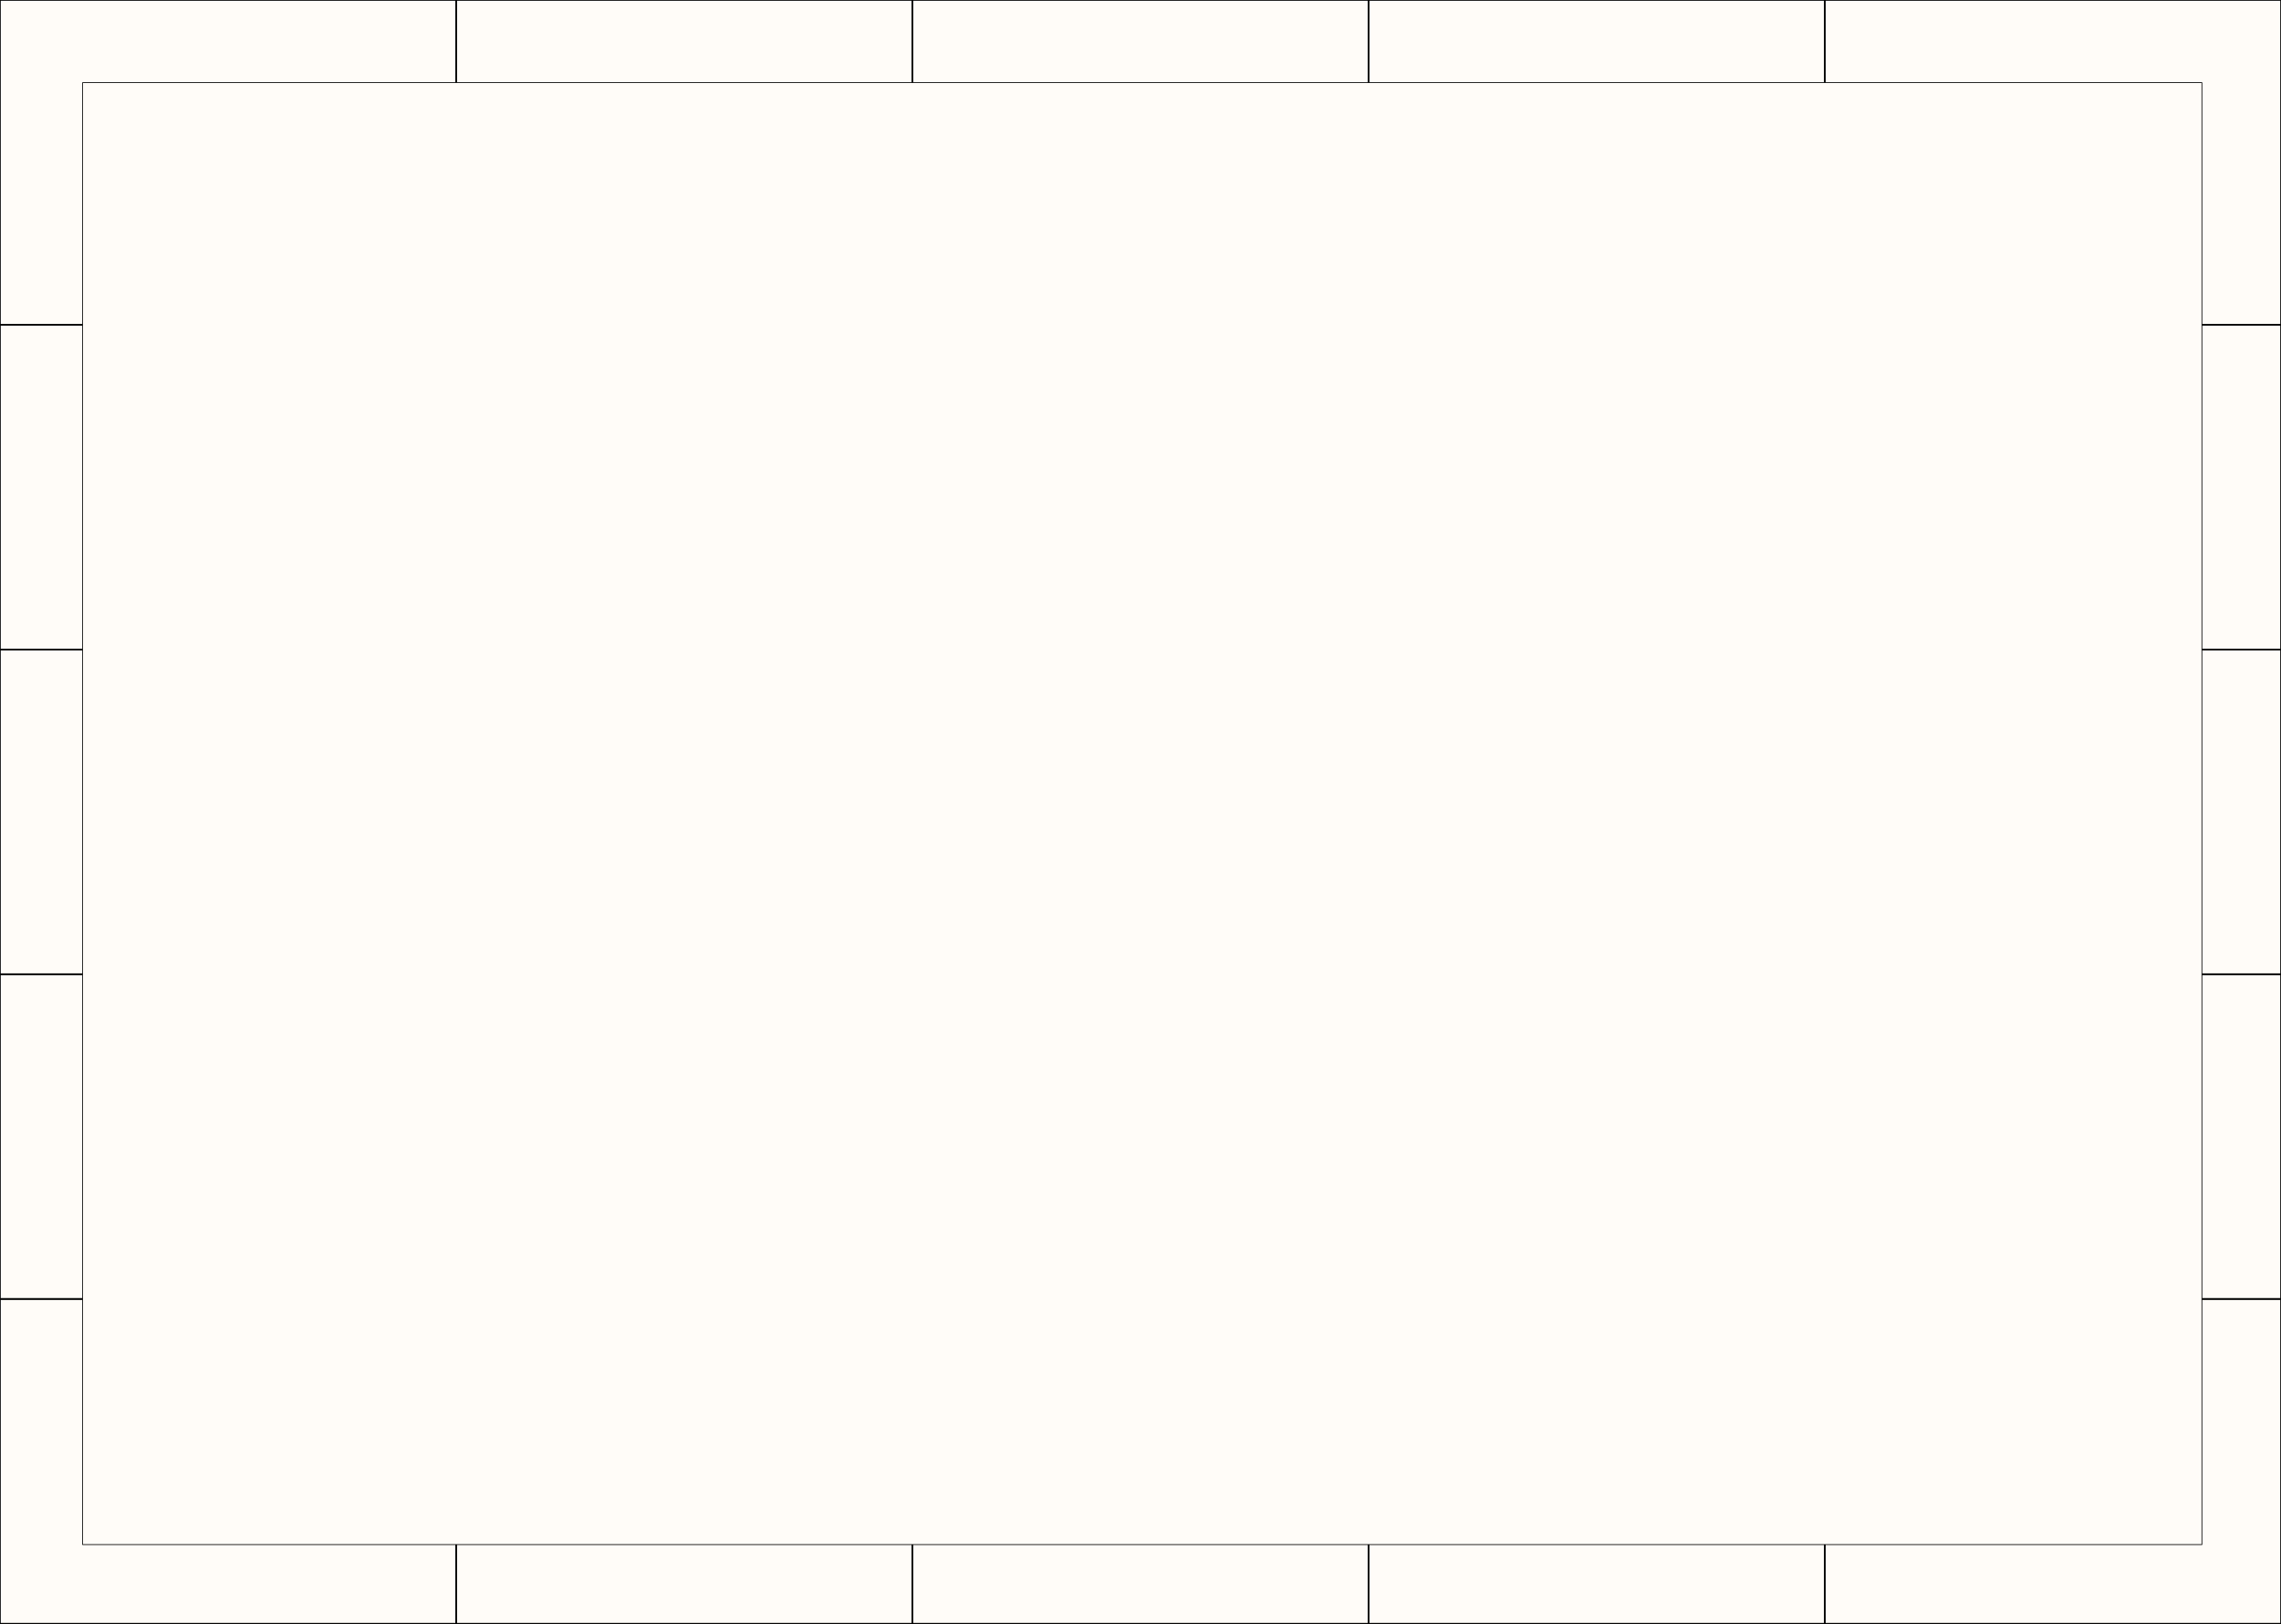
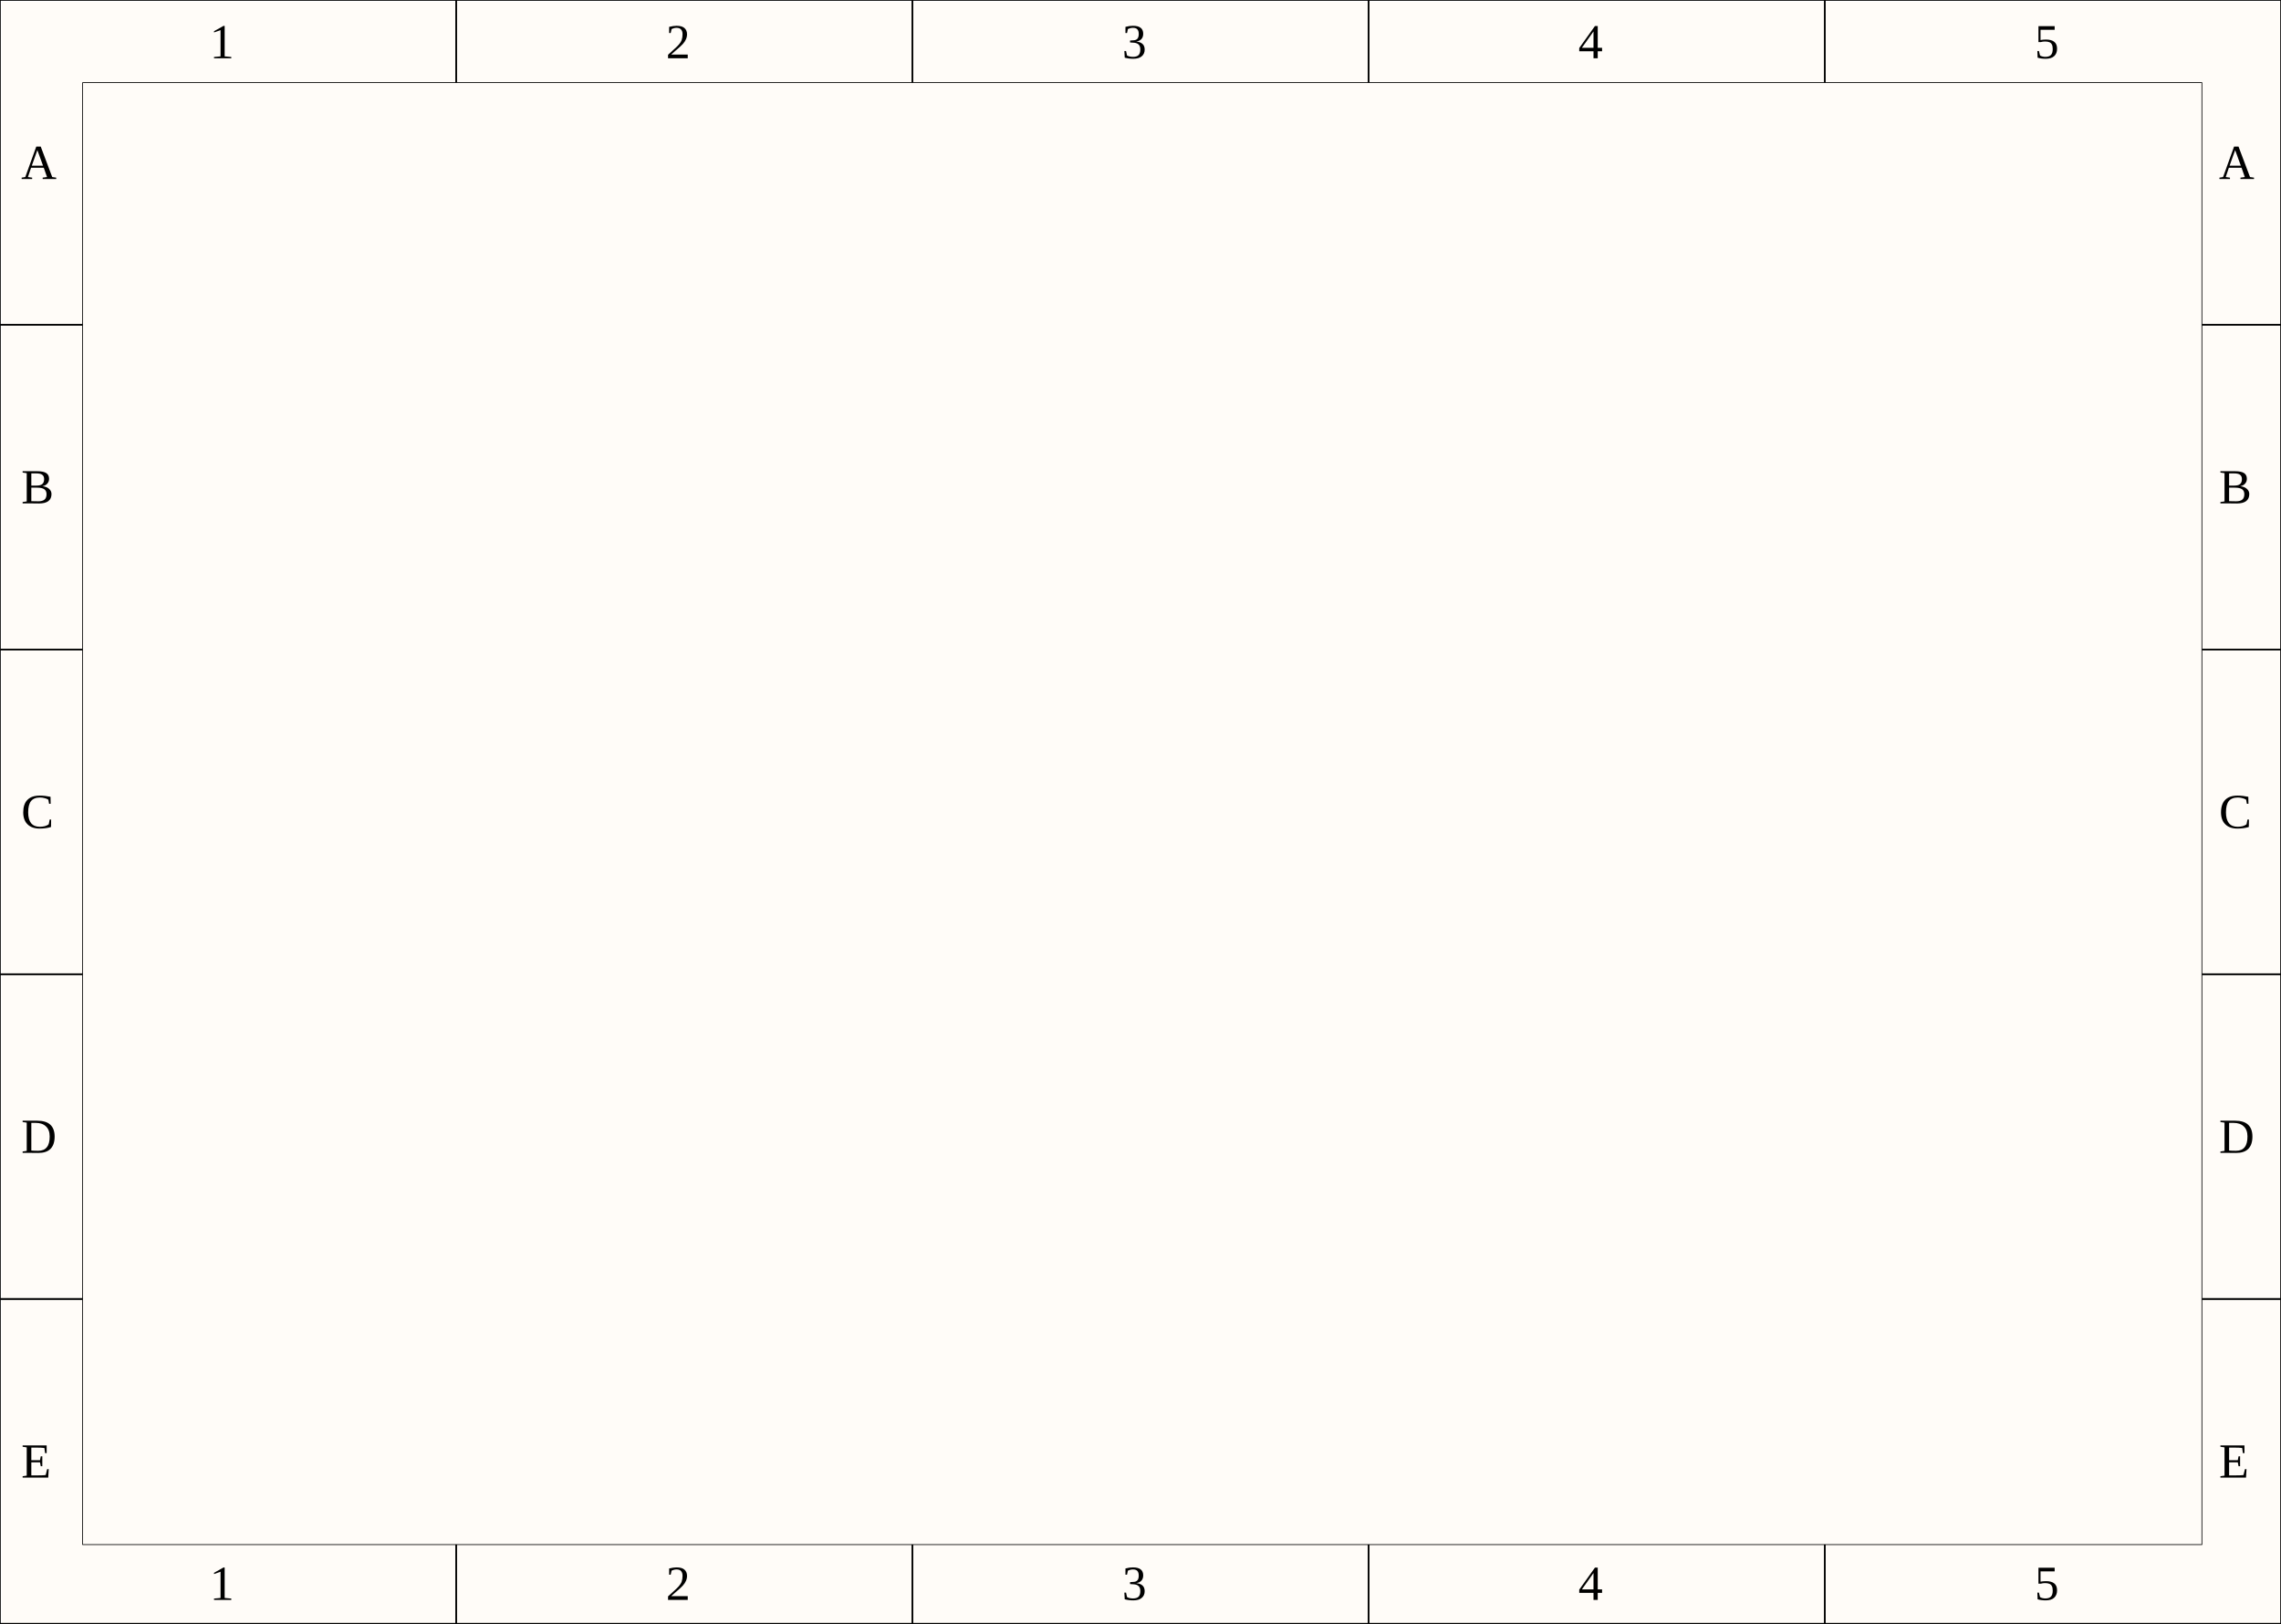
<svg xmlns="http://www.w3.org/2000/svg" width="295mm" height="210mm" viewBox="0 0 295 210" version="1.1" id="SVGRoot">
  <defs id="defs20695">
    <clipPath clipPathUnits="userSpaceOnUse" id="clipPath10251">
      <rect style="fill:#dddddd;fill-opacity:1;stroke-width:0.198" id="rect10253" width="197.063" height="158.285" x="307.468" y="225.333" />
    </clipPath>
  </defs>
  <g id="layer1">
    <rect style="opacity:1;fill:#fffcf8;fill-opacity:1;fill-rule:nonzero;stroke:none;stroke-width:0.726;stroke-linecap:round;stroke-linejoin:round;stroke-miterlimit:4;stroke-dasharray:none;stroke-dashoffset:0;stroke-opacity:1" id="rect21530" width="295" height="210" x="0.229" y="0.229" />
    <rect style="opacity:1;fill:none;fill-opacity:1;fill-rule:nonzero;stroke:#050505;stroke-width:0.2;stroke-linecap:round;stroke-linejoin:round;stroke-miterlimit:4;stroke-dasharray:none;stroke-dashoffset:0;stroke-opacity:1" id="rect21532" width="59" height="42" x="0" y="-2.0988678e-05" />
    <rect style="opacity:1;fill:none;fill-opacity:1;fill-rule:nonzero;stroke:#050505;stroke-width:0.2;stroke-linecap:round;stroke-linejoin:round;stroke-miterlimit:4;stroke-dasharray:none;stroke-dashoffset:0;stroke-opacity:1" id="rect21532-8" width="59" height="42" x="59" y="-2.0980835e-05" />
    <rect style="opacity:1;fill:none;fill-opacity:1;fill-rule:nonzero;stroke:#050505;stroke-width:0.2;stroke-linecap:round;stroke-linejoin:round;stroke-miterlimit:4;stroke-dasharray:none;stroke-dashoffset:0;stroke-opacity:1" id="rect21532-8-9" width="59" height="42" x="118" y="-2.4795532e-05" />
    <rect style="opacity:1;fill:none;fill-opacity:1;fill-rule:nonzero;stroke:#050505;stroke-width:0.2;stroke-linecap:round;stroke-linejoin:round;stroke-miterlimit:4;stroke-dasharray:none;stroke-dashoffset:0;stroke-opacity:1" id="rect21532-8-8" width="59" height="42" x="177" y="-2.0980835e-05" />
    <rect style="opacity:1;fill:none;fill-opacity:1;fill-rule:nonzero;stroke:#050505;stroke-width:0.2;stroke-linecap:round;stroke-linejoin:round;stroke-miterlimit:4;stroke-dasharray:none;stroke-dashoffset:0;stroke-opacity:1" id="rect21532-8-9-0" width="59" height="42" x="236" y="-2.4795532e-05" />
    <rect style="opacity:1;fill:none;fill-opacity:1;fill-rule:nonzero;stroke:#050505;stroke-width:0.2;stroke-linecap:round;stroke-linejoin:round;stroke-miterlimit:4;stroke-dasharray:none;stroke-dashoffset:0;stroke-opacity:1" id="rect21532-85" width="59" height="42" x="0" y="168" />
    <rect style="opacity:1;fill:none;fill-opacity:1;fill-rule:nonzero;stroke:#050505;stroke-width:0.2;stroke-linecap:round;stroke-linejoin:round;stroke-miterlimit:4;stroke-dasharray:none;stroke-dashoffset:0;stroke-opacity:1" id="rect21532-8-1" width="59" height="42" x="59" y="168" />
    <rect style="opacity:1;fill:none;fill-opacity:1;fill-rule:nonzero;stroke:#050505;stroke-width:0.2;stroke-linecap:round;stroke-linejoin:round;stroke-miterlimit:4;stroke-dasharray:none;stroke-dashoffset:0;stroke-opacity:1" id="rect21532-8-9-5" width="59" height="42" x="118" y="168" />
    <rect style="opacity:1;fill:none;fill-opacity:1;fill-rule:nonzero;stroke:#050505;stroke-width:0.2;stroke-linecap:round;stroke-linejoin:round;stroke-miterlimit:4;stroke-dasharray:none;stroke-dashoffset:0;stroke-opacity:1" id="rect21532-8-8-1" width="59" height="42" x="177" y="168" />
    <rect style="opacity:1;fill:none;fill-opacity:1;fill-rule:nonzero;stroke:#050505;stroke-width:0.2;stroke-linecap:round;stroke-linejoin:round;stroke-miterlimit:4;stroke-dasharray:none;stroke-dashoffset:0;stroke-opacity:1" id="rect21532-8-9-0-7" width="59" height="42" x="236" y="168" />
    <rect style="opacity:1;fill:none;fill-opacity:1;fill-rule:nonzero;stroke:#050505;stroke-width:0.2;stroke-linecap:round;stroke-linejoin:round;stroke-miterlimit:4;stroke-dasharray:none;stroke-dashoffset:0;stroke-opacity:1" id="rect21532-85-6" width="59" height="42" x="0" y="42" />
    <rect style="opacity:1;fill:none;fill-opacity:1;fill-rule:nonzero;stroke:#050505;stroke-width:0.2;stroke-linecap:round;stroke-linejoin:round;stroke-miterlimit:4;stroke-dasharray:none;stroke-dashoffset:0;stroke-opacity:1" id="rect21532-85-6-6" width="59" height="42" x="8.8817842e-16" y="84" />
    <rect style="opacity:1;fill:none;fill-opacity:1;fill-rule:nonzero;stroke:#050505;stroke-width:0.2;stroke-linecap:round;stroke-linejoin:round;stroke-miterlimit:4;stroke-dasharray:none;stroke-dashoffset:0;stroke-opacity:1" id="rect21532-85-6-6-0" width="59" height="42" x="0" y="126" />
    <rect style="opacity:1;fill:none;fill-opacity:1;fill-rule:nonzero;stroke:#050505;stroke-width:0.2;stroke-linecap:round;stroke-linejoin:round;stroke-miterlimit:4;stroke-dasharray:none;stroke-dashoffset:0;stroke-opacity:1" id="rect21532-85-6-4" width="59" height="42" x="236" y="42" />
    <rect style="opacity:1;fill:none;fill-opacity:1;fill-rule:nonzero;stroke:#050505;stroke-width:0.2;stroke-linecap:round;stroke-linejoin:round;stroke-miterlimit:4;stroke-dasharray:none;stroke-dashoffset:0;stroke-opacity:1" id="rect21532-85-6-6-7" width="59" height="42" x="236" y="84" />
    <rect style="opacity:1;fill:none;fill-opacity:1;fill-rule:nonzero;stroke:#050505;stroke-width:0.2;stroke-linecap:round;stroke-linejoin:round;stroke-miterlimit:4;stroke-dasharray:none;stroke-dashoffset:0;stroke-opacity:1" id="rect21532-85-6-6-0-8" width="59" height="42" x="236" y="126" />
    <rect style="opacity:1;fill:#fffcf8;fill-opacity:1;fill-rule:nonzero;stroke:#050505;stroke-width:0.1;stroke-linecap:round;stroke-linejoin:round;stroke-miterlimit:4;stroke-dasharray:none;stroke-dashoffset:0;stroke-opacity:1" id="rect21532-85-6-9" width="274.085" height="189.085" x="10.686" y="10.686" />
-     <flowRoot xml:space="preserve" id="flowRoot21690" style="font-style:normal;font-weight:normal;font-size:34.872px;line-height:1.25;font-family:'Times New Roman';letter-spacing:0px;word-spacing:0px;fill:#000000;fill-opacity:1;stroke:none;-inkscape-font-specification:'Times New Roman, ';font-stretch:normal;font-variant:normal;" transform="matrix(0.1820932,0,0,0.1820932,5.229682,81.77103)">
-       <flowRegion id="flowRegion21692" style="font-size:34.872px;-inkscape-font-specification:'Times New Roman, ';font-family:'Times New Roman';font-weight:normal;font-style:normal;font-stretch:normal;font-variant:normal;">
-         <rect id="rect21694" width="64.65" height="65.66" x="120.208" y="656.32" style="font-size:34.872px;-inkscape-font-specification:'Times New Roman, ';font-family:'Times New Roman';font-weight:normal;font-style:normal;font-stretch:normal;font-variant:normal;" />
-       </flowRegion>
-       <flowPara id="flowPara21696">1</flowPara>
-     </flowRoot>
-     <flowRoot transform="matrix(0.1820932,0,0,0.1820932,64.22969,81.77103)" style="font-style:normal;font-weight:normal;font-size:34.872px;line-height:1.25;font-family:'Times New Roman';letter-spacing:0px;word-spacing:0px;fill:#000000;fill-opacity:1;stroke:none;-inkscape-font-specification:'Times New Roman, ';font-stretch:normal;font-variant:normal;" id="flowRoot21704" xml:space="preserve">
-       <flowRegion id="flowRegion21700" style="font-size:34.872px;-inkscape-font-specification:'Times New Roman, ';font-family:'Times New Roman';font-weight:normal;font-style:normal;font-stretch:normal;font-variant:normal;">
-         <rect y="656.32" x="120.208" height="65.66" width="64.65" id="rect21698" style="font-size:34.872px;-inkscape-font-specification:'Times New Roman, ';font-family:'Times New Roman';font-weight:normal;font-style:normal;font-stretch:normal;font-variant:normal;" />
-       </flowRegion>
-       <flowPara id="flowPara21702">2</flowPara>
-     </flowRoot>
-     <flowRoot xml:space="preserve" id="flowRoot21712" style="font-style:normal;font-weight:normal;font-size:34.872px;line-height:1.25;font-family:'Times New Roman';letter-spacing:0px;word-spacing:0px;fill:#000000;fill-opacity:1;stroke:none;-inkscape-font-specification:'Times New Roman, ';font-stretch:normal;font-variant:normal;" transform="matrix(0.1820932,0,0,0.1820932,123.2297,81.77103)">
-       <flowRegion id="flowRegion21708" style="font-size:34.872px;-inkscape-font-specification:'Times New Roman, ';font-family:'Times New Roman';font-weight:normal;font-style:normal;font-stretch:normal;font-variant:normal;">
-         <rect id="rect21706" width="64.65" height="65.66" x="120.208" y="656.32" style="font-size:34.872px;-inkscape-font-specification:'Times New Roman, ';font-family:'Times New Roman';font-weight:normal;font-style:normal;font-stretch:normal;font-variant:normal;" />
-       </flowRegion>
-       <flowPara id="flowPara21710">3</flowPara>
-     </flowRoot>
-     <flowRoot transform="matrix(0.1820932,0,0,0.1820932,182.2297,81.77103)" style="font-style:normal;font-weight:normal;font-size:34.872px;line-height:1.25;font-family:'Times New Roman';letter-spacing:0px;word-spacing:0px;fill:#000000;fill-opacity:1;stroke:none;-inkscape-font-specification:'Times New Roman, ';font-stretch:normal;font-variant:normal;" id="flowRoot21720" xml:space="preserve">
-       <flowRegion id="flowRegion21716" style="font-size:34.872px;-inkscape-font-specification:'Times New Roman, ';font-family:'Times New Roman';font-weight:normal;font-style:normal;font-stretch:normal;font-variant:normal;">
-         <rect y="656.32" x="120.208" height="65.66" width="64.65" id="rect21714" style="font-size:34.872px;-inkscape-font-specification:'Times New Roman, ';font-family:'Times New Roman';font-weight:normal;font-style:normal;font-stretch:normal;font-variant:normal;" />
-       </flowRegion>
-       <flowPara id="flowPara21718">4</flowPara>
-     </flowRoot>
-     <flowRoot xml:space="preserve" id="flowRoot21728" style="font-style:normal;font-weight:normal;font-size:34.872px;line-height:1.25;font-family:'Times New Roman';letter-spacing:0px;word-spacing:0px;fill:#000000;fill-opacity:1;stroke:none;-inkscape-font-specification:'Times New Roman, ';font-stretch:normal;font-variant:normal;" transform="matrix(0.1820932,0,0,0.1820932,241.2297,81.77103)">
-       <flowRegion id="flowRegion21724" style="font-size:34.872px;-inkscape-font-specification:'Times New Roman, ';font-family:'Times New Roman';font-weight:normal;font-style:normal;font-stretch:normal;font-variant:normal;">
-         <rect id="rect21722" width="64.65" height="65.66" x="120.208" y="656.32" style="font-size:34.872px;-inkscape-font-specification:'Times New Roman, ';font-family:'Times New Roman';font-weight:normal;font-style:normal;font-stretch:normal;font-variant:normal;" />
-       </flowRegion>
-       <flowPara id="flowPara21726">5</flowPara>
-     </flowRoot>
+     <text xml:space="preserve" style="font-style:normal;font-variant:normal;font-weight:normal;font-stretch:normal;font-size:6.35px;line-height:1.25;font-family:'Times New Roman';-inkscape-font-specification:'Times New Roman, ';letter-spacing:0px;word-spacing:0px;fill:#000000;fill-opacity:1;stroke:none;stroke-width:0.182" x="27.119" y="206.919" id="text950">
+       <tspan x="27.119" y="206.919" id="tspan948" style="stroke-width:0.182">
+         <tspan x="27.119" y="206.919" id="tspan946" style="stroke-width:0.182">1</tspan>
+       </tspan>
+     </text>
+     <text xml:space="preserve" style="font-style:normal;font-variant:normal;font-weight:normal;font-stretch:normal;font-size:6.35px;line-height:1.25;font-family:'Times New Roman';-inkscape-font-specification:'Times New Roman, ';letter-spacing:0px;word-spacing:0px;fill:#000000;fill-opacity:1;stroke:none;stroke-width:0.182" x="86.119" y="206.919" id="text944">
+       <tspan x="86.119" y="206.919" id="tspan942" style="stroke-width:0.182">
+         <tspan x="86.119" y="206.919" id="tspan940" style="stroke-width:0.182">2</tspan>
+       </tspan>
+     </text>
+     <text xml:space="preserve" style="font-style:normal;font-variant:normal;font-weight:normal;font-stretch:normal;font-size:6.35px;line-height:1.25;font-family:'Times New Roman';-inkscape-font-specification:'Times New Roman, ';letter-spacing:0px;word-spacing:0px;fill:#000000;fill-opacity:1;stroke:none;stroke-width:0.182" x="145.119" y="206.919" id="text938">
+       <tspan x="145.119" y="206.919" id="tspan936" style="stroke-width:0.182">
+         <tspan x="145.119" y="206.919" id="tspan934" style="stroke-width:0.182">3</tspan>
+       </tspan>
+     </text>
+     <text xml:space="preserve" style="font-style:normal;font-variant:normal;font-weight:normal;font-stretch:normal;font-size:6.35px;line-height:1.25;font-family:'Times New Roman';-inkscape-font-specification:'Times New Roman, ';letter-spacing:0px;word-spacing:0px;fill:#000000;fill-opacity:1;stroke:none;stroke-width:0.182" x="204.119" y="206.919" id="text932">
+       <tspan x="204.119" y="206.919" id="tspan930" style="stroke-width:0.182">
+         <tspan x="204.119" y="206.919" id="tspan928" style="stroke-width:0.182">4</tspan>
+       </tspan>
+     </text>
+     <text xml:space="preserve" style="font-style:normal;font-variant:normal;font-weight:normal;font-stretch:normal;font-size:6.35px;line-height:1.25;font-family:'Times New Roman';-inkscape-font-specification:'Times New Roman, ';letter-spacing:0px;word-spacing:0px;fill:#000000;fill-opacity:1;stroke:none;stroke-width:0.182" x="263.119" y="206.919" id="text926">
+       <tspan x="263.119" y="206.919" id="tspan924" style="stroke-width:0.182">
+         <tspan x="263.119" y="206.919" id="tspan922" style="stroke-width:0.182">5</tspan>
+       </tspan>
+     </text>
    <flowRoot xml:space="preserve" id="flowRoot21730" style="fill:black;fill-opacity:1;stroke:none;font-family:sans-serif;font-style:normal;font-weight:normal;font-size:40px;line-height:1.25;letter-spacing:0px;word-spacing:0px">
      <flowRegion id="flowRegion21732">
        <rect id="rect21734" width="1337.442" height="141.421" x="-208.091" y="697.736" />
      </flowRegion>
      <flowPara id="flowPara21736" />
    </flowRoot>
-     <flowRoot transform="matrix(0.1820932,0,0,0.1820932,5.229682,-117.612)" style="font-style:normal;font-variant:normal;font-weight:normal;font-stretch:normal;font-size:34.872px;line-height:1.25;font-family:'Times New Roman';-inkscape-font-specification:'Times New Roman, ';letter-spacing:0px;word-spacing:0px;fill:#000000;fill-opacity:1;stroke:none" id="flowRoot21744" xml:space="preserve">
-       <flowRegion style="font-style:normal;font-variant:normal;font-weight:normal;font-stretch:normal;font-size:34.872px;font-family:'Times New Roman';-inkscape-font-specification:'Times New Roman, '" id="flowRegion21740">
-         <rect style="font-style:normal;font-variant:normal;font-weight:normal;font-stretch:normal;font-size:34.872px;font-family:'Times New Roman';-inkscape-font-specification:'Times New Roman, '" y="656.32" x="120.208" height="65.66" width="64.65" id="rect21738" />
-       </flowRegion>
-       <flowPara id="flowPara21742">1</flowPara>
-     </flowRoot>
-     <flowRoot xml:space="preserve" id="flowRoot21752" style="font-style:normal;font-variant:normal;font-weight:normal;font-stretch:normal;font-size:34.872px;line-height:1.25;font-family:'Times New Roman';-inkscape-font-specification:'Times New Roman, ';letter-spacing:0px;word-spacing:0px;fill:#000000;fill-opacity:1;stroke:none" transform="matrix(0.1820932,0,0,0.1820932,64.22969,-117.612)">
-       <flowRegion style="font-style:normal;font-variant:normal;font-weight:normal;font-stretch:normal;font-size:34.872px;font-family:'Times New Roman';-inkscape-font-specification:'Times New Roman, '" id="flowRegion21748">
-         <rect style="font-style:normal;font-variant:normal;font-weight:normal;font-stretch:normal;font-size:34.872px;font-family:'Times New Roman';-inkscape-font-specification:'Times New Roman, '" id="rect21746" width="64.65" height="65.66" x="120.208" y="656.32" />
-       </flowRegion>
-       <flowPara id="flowPara21750">2</flowPara>
-     </flowRoot>
-     <flowRoot transform="matrix(0.1820932,0,0,0.1820932,123.2297,-117.612)" style="font-style:normal;font-variant:normal;font-weight:normal;font-stretch:normal;font-size:34.872px;line-height:1.25;font-family:'Times New Roman';-inkscape-font-specification:'Times New Roman, ';letter-spacing:0px;word-spacing:0px;fill:#000000;fill-opacity:1;stroke:none" id="flowRoot21760" xml:space="preserve">
-       <flowRegion style="font-style:normal;font-variant:normal;font-weight:normal;font-stretch:normal;font-size:34.872px;font-family:'Times New Roman';-inkscape-font-specification:'Times New Roman, '" id="flowRegion21756">
-         <rect style="font-style:normal;font-variant:normal;font-weight:normal;font-stretch:normal;font-size:34.872px;font-family:'Times New Roman';-inkscape-font-specification:'Times New Roman, '" y="656.32" x="120.208" height="65.66" width="64.65" id="rect21754" />
-       </flowRegion>
-       <flowPara id="flowPara21758">3</flowPara>
-     </flowRoot>
-     <flowRoot xml:space="preserve" id="flowRoot21768" style="font-style:normal;font-variant:normal;font-weight:normal;font-stretch:normal;font-size:34.872px;line-height:1.25;font-family:'Times New Roman';-inkscape-font-specification:'Times New Roman, ';letter-spacing:0px;word-spacing:0px;fill:#000000;fill-opacity:1;stroke:none" transform="matrix(0.1820932,0,0,0.1820932,182.2297,-117.612)">
-       <flowRegion style="font-style:normal;font-variant:normal;font-weight:normal;font-stretch:normal;font-size:34.872px;font-family:'Times New Roman';-inkscape-font-specification:'Times New Roman, '" id="flowRegion21764">
-         <rect style="font-style:normal;font-variant:normal;font-weight:normal;font-stretch:normal;font-size:34.872px;font-family:'Times New Roman';-inkscape-font-specification:'Times New Roman, '" id="rect21762" width="64.65" height="65.66" x="120.208" y="656.32" />
-       </flowRegion>
-       <flowPara id="flowPara21766">4</flowPara>
-     </flowRoot>
-     <flowRoot transform="matrix(0.1820932,0,0,0.1820932,241.2297,-117.612)" style="font-style:normal;font-variant:normal;font-weight:normal;font-stretch:normal;font-size:34.872px;line-height:1.25;font-family:'Times New Roman';-inkscape-font-specification:'Times New Roman, ';letter-spacing:0px;word-spacing:0px;fill:#000000;fill-opacity:1;stroke:none" id="flowRoot21776" xml:space="preserve">
-       <flowRegion style="font-style:normal;font-variant:normal;font-weight:normal;font-stretch:normal;font-size:34.872px;font-family:'Times New Roman';-inkscape-font-specification:'Times New Roman, '" id="flowRegion21772">
-         <rect style="font-style:normal;font-variant:normal;font-weight:normal;font-stretch:normal;font-size:34.872px;font-family:'Times New Roman';-inkscape-font-specification:'Times New Roman, '" y="656.32" x="120.208" height="65.66" width="64.65" id="rect21770" />
-       </flowRegion>
-       <flowPara id="flowPara21774">5</flowPara>
-     </flowRoot>
-     <flowRoot transform="matrix(0.1820932,0,0,0.1820932,-19.14978,-102.0023)" style="font-style:normal;font-variant:normal;font-weight:normal;font-stretch:normal;font-size:34.872px;line-height:1.25;font-family:'Times New Roman';-inkscape-font-specification:'Times New Roman, ';letter-spacing:0px;word-spacing:0px;fill:#000000;fill-opacity:1;stroke:none" id="flowRoot21784" xml:space="preserve">
-       <flowRegion style="font-style:normal;font-variant:normal;font-weight:normal;font-stretch:normal;font-size:34.872px;font-family:'Times New Roman';-inkscape-font-specification:'Times New Roman, '" id="flowRegion21780">
-         <rect style="font-style:normal;font-variant:normal;font-weight:normal;font-stretch:normal;font-size:34.872px;font-family:'Times New Roman';-inkscape-font-specification:'Times New Roman, '" y="656.32" x="120.208" height="65.66" width="64.65" id="rect21778" />
-       </flowRegion>
-       <flowPara id="flowPara21782">A</flowPara>
-     </flowRoot>
-     <flowRoot xml:space="preserve" id="flowRoot21792" style="font-style:normal;font-variant:normal;font-weight:normal;font-stretch:normal;font-size:34.872px;line-height:1.25;font-family:'Times New Roman';-inkscape-font-specification:'Times New Roman, ';letter-spacing:0px;word-spacing:0px;fill:#000000;fill-opacity:1;stroke:none" transform="matrix(0.1820932,0,0,0.1820932,-19.14978,-60.04567)">
-       <flowRegion id="flowRegion21788" style="font-style:normal;font-variant:normal;font-weight:normal;font-stretch:normal;font-size:34.872px;font-family:'Times New Roman';-inkscape-font-specification:'Times New Roman, '">
-         <rect id="rect21786" width="64.65" height="65.66" x="120.208" y="656.32" style="font-style:normal;font-variant:normal;font-weight:normal;font-stretch:normal;font-size:34.872px;font-family:'Times New Roman';-inkscape-font-specification:'Times New Roman, '" />
-       </flowRegion>
-       <flowPara id="flowPara21790">B</flowPara>
-     </flowRoot>
-     <flowRoot transform="matrix(0.1820932,0,0,0.1820932,-19.14978,-18.04567)" style="font-style:normal;font-variant:normal;font-weight:normal;font-stretch:normal;font-size:34.872px;line-height:1.25;font-family:'Times New Roman';-inkscape-font-specification:'Times New Roman, ';letter-spacing:0px;word-spacing:0px;fill:#000000;fill-opacity:1;stroke:none" id="flowRoot21800" xml:space="preserve">
-       <flowRegion style="font-style:normal;font-variant:normal;font-weight:normal;font-stretch:normal;font-size:34.872px;font-family:'Times New Roman';-inkscape-font-specification:'Times New Roman, '" id="flowRegion21796">
-         <rect style="font-style:normal;font-variant:normal;font-weight:normal;font-stretch:normal;font-size:34.872px;font-family:'Times New Roman';-inkscape-font-specification:'Times New Roman, '" y="656.32" x="120.208" height="65.66" width="64.65" id="rect21794" />
-       </flowRegion>
-       <flowPara id="flowPara21798">C</flowPara>
-     </flowRoot>
-     <flowRoot xml:space="preserve" id="flowRoot21808" style="font-style:normal;font-variant:normal;font-weight:normal;font-stretch:normal;font-size:34.872px;line-height:1.25;font-family:'Times New Roman';-inkscape-font-specification:'Times New Roman, ';letter-spacing:0px;word-spacing:0px;fill:#000000;fill-opacity:1;stroke:none" transform="matrix(0.1820932,0,0,0.1820932,-19.14978,23.95434)">
-       <flowRegion id="flowRegion21804" style="font-style:normal;font-variant:normal;font-weight:normal;font-stretch:normal;font-size:34.872px;font-family:'Times New Roman';-inkscape-font-specification:'Times New Roman, '">
-         <rect id="rect21802" width="64.65" height="65.66" x="120.208" y="656.32" style="font-style:normal;font-variant:normal;font-weight:normal;font-stretch:normal;font-size:34.872px;font-family:'Times New Roman';-inkscape-font-specification:'Times New Roman, '" />
-       </flowRegion>
-       <flowPara id="flowPara21806">D</flowPara>
-     </flowRoot>
-     <flowRoot transform="matrix(0.1820932,0,0,0.1820932,-19.14978,65.95434)" style="font-style:normal;font-variant:normal;font-weight:normal;font-stretch:normal;font-size:34.872px;line-height:1.25;font-family:'Times New Roman';-inkscape-font-specification:'Times New Roman, ';letter-spacing:0px;word-spacing:0px;fill:#000000;fill-opacity:1;stroke:none" id="flowRoot21816" xml:space="preserve">
-       <flowRegion style="font-style:normal;font-variant:normal;font-weight:normal;font-stretch:normal;font-size:34.872px;font-family:'Times New Roman';-inkscape-font-specification:'Times New Roman, '" id="flowRegion21812">
-         <rect style="font-style:normal;font-variant:normal;font-weight:normal;font-stretch:normal;font-size:34.872px;font-family:'Times New Roman';-inkscape-font-specification:'Times New Roman, '" y="656.32" x="120.208" height="65.66" width="64.65" id="rect21810" />
-       </flowRegion>
-       <flowPara id="flowPara21814">E</flowPara>
-     </flowRoot>
-     <flowRoot xml:space="preserve" id="flowRoot21824" style="font-style:normal;font-variant:normal;font-weight:normal;font-stretch:normal;font-size:34.872px;line-height:1.25;font-family:'Times New Roman';-inkscape-font-specification:'Times New Roman, ';letter-spacing:0px;word-spacing:0px;fill:#000000;fill-opacity:1;stroke:none" transform="matrix(0.1820932,0,0,0.1820932,265.0883,-102.0023)">
-       <flowRegion id="flowRegion21820" style="font-style:normal;font-variant:normal;font-weight:normal;font-stretch:normal;font-size:34.872px;font-family:'Times New Roman';-inkscape-font-specification:'Times New Roman, '">
-         <rect id="rect21818" width="64.65" height="65.66" x="120.208" y="656.32" style="font-style:normal;font-variant:normal;font-weight:normal;font-stretch:normal;font-size:34.872px;font-family:'Times New Roman';-inkscape-font-specification:'Times New Roman, '" />
-       </flowRegion>
-       <flowPara id="flowPara21822">A</flowPara>
-     </flowRoot>
-     <flowRoot transform="matrix(0.1820932,0,0,0.1820932,265.0883,-60.04567)" style="font-style:normal;font-variant:normal;font-weight:normal;font-stretch:normal;font-size:34.872px;line-height:1.25;font-family:'Times New Roman';-inkscape-font-specification:'Times New Roman, ';letter-spacing:0px;word-spacing:0px;fill:#000000;fill-opacity:1;stroke:none" id="flowRoot21832" xml:space="preserve">
-       <flowRegion style="font-style:normal;font-variant:normal;font-weight:normal;font-stretch:normal;font-size:34.872px;font-family:'Times New Roman';-inkscape-font-specification:'Times New Roman, '" id="flowRegion21828">
-         <rect style="font-style:normal;font-variant:normal;font-weight:normal;font-stretch:normal;font-size:34.872px;font-family:'Times New Roman';-inkscape-font-specification:'Times New Roman, '" y="656.32" x="120.208" height="65.66" width="64.65" id="rect21826" />
-       </flowRegion>
-       <flowPara id="flowPara21830">B</flowPara>
-     </flowRoot>
-     <flowRoot xml:space="preserve" id="flowRoot21840" style="font-style:normal;font-variant:normal;font-weight:normal;font-stretch:normal;font-size:34.872px;line-height:1.25;font-family:'Times New Roman';-inkscape-font-specification:'Times New Roman, ';letter-spacing:0px;word-spacing:0px;fill:#000000;fill-opacity:1;stroke:none" transform="matrix(0.1820932,0,0,0.1820932,265.0883,-18.04567)">
-       <flowRegion id="flowRegion21836" style="font-style:normal;font-variant:normal;font-weight:normal;font-stretch:normal;font-size:34.872px;font-family:'Times New Roman';-inkscape-font-specification:'Times New Roman, '">
-         <rect id="rect21834" width="64.65" height="65.66" x="120.208" y="656.32" style="font-style:normal;font-variant:normal;font-weight:normal;font-stretch:normal;font-size:34.872px;font-family:'Times New Roman';-inkscape-font-specification:'Times New Roman, '" />
-       </flowRegion>
-       <flowPara id="flowPara21838">C</flowPara>
-     </flowRoot>
-     <flowRoot transform="matrix(0.1820932,0,0,0.1820932,265.0883,23.95434)" style="font-style:normal;font-variant:normal;font-weight:normal;font-stretch:normal;font-size:34.872px;line-height:1.25;font-family:'Times New Roman';-inkscape-font-specification:'Times New Roman, ';letter-spacing:0px;word-spacing:0px;fill:#000000;fill-opacity:1;stroke:none" id="flowRoot21848" xml:space="preserve">
-       <flowRegion style="font-style:normal;font-variant:normal;font-weight:normal;font-stretch:normal;font-size:34.872px;font-family:'Times New Roman';-inkscape-font-specification:'Times New Roman, '" id="flowRegion21844">
-         <rect style="font-style:normal;font-variant:normal;font-weight:normal;font-stretch:normal;font-size:34.872px;font-family:'Times New Roman';-inkscape-font-specification:'Times New Roman, '" y="656.32" x="120.208" height="65.66" width="64.65" id="rect21842" />
-       </flowRegion>
-       <flowPara id="flowPara21846">D</flowPara>
-     </flowRoot>
-     <flowRoot xml:space="preserve" id="flowRoot21856" style="font-style:normal;font-variant:normal;font-weight:normal;font-stretch:normal;font-size:34.872px;line-height:1.25;font-family:'Times New Roman';-inkscape-font-specification:'Times New Roman, ';letter-spacing:0px;word-spacing:0px;fill:#000000;fill-opacity:1;stroke:none" transform="matrix(0.1820932,0,0,0.1820932,265.0883,65.95434)">
-       <flowRegion id="flowRegion21852" style="font-style:normal;font-variant:normal;font-weight:normal;font-stretch:normal;font-size:34.872px;font-family:'Times New Roman';-inkscape-font-specification:'Times New Roman, '">
-         <rect id="rect21850" width="64.65" height="65.66" x="120.208" y="656.32" style="font-style:normal;font-variant:normal;font-weight:normal;font-stretch:normal;font-size:34.872px;font-family:'Times New Roman';-inkscape-font-specification:'Times New Roman, '" />
-       </flowRegion>
-       <flowPara id="flowPara21854">E</flowPara>
-     </flowRoot>
+     <text xml:space="preserve" style="font-style:normal;font-variant:normal;font-weight:normal;font-stretch:normal;font-size:6.35px;line-height:1.25;font-family:'Times New Roman';-inkscape-font-specification:'Times New Roman, ';letter-spacing:0px;word-spacing:0px;fill:#000000;fill-opacity:1;stroke:none;stroke-width:0.182" x="27.119" y="7.536" id="text980">
+       <tspan x="27.119" y="7.536" id="tspan978" style="stroke-width:0.182">
+         <tspan x="27.119" y="7.536" id="tspan976" style="stroke-width:0.182">1</tspan>
+       </tspan>
+     </text>
+     <text xml:space="preserve" style="font-style:normal;font-variant:normal;font-weight:normal;font-stretch:normal;font-size:6.35px;line-height:1.25;font-family:'Times New Roman';-inkscape-font-specification:'Times New Roman, ';letter-spacing:0px;word-spacing:0px;fill:#000000;fill-opacity:1;stroke:none;stroke-width:0.182" x="86.119" y="7.536" id="text974">
+       <tspan x="86.119" y="7.536" id="tspan972" style="stroke-width:0.182">
+         <tspan x="86.119" y="7.536" id="tspan970" style="stroke-width:0.182">2</tspan>
+       </tspan>
+     </text>
+     <text xml:space="preserve" style="font-style:normal;font-variant:normal;font-weight:normal;font-stretch:normal;font-size:6.35px;line-height:1.25;font-family:'Times New Roman';-inkscape-font-specification:'Times New Roman, ';letter-spacing:0px;word-spacing:0px;fill:#000000;fill-opacity:1;stroke:none;stroke-width:0.182" x="145.119" y="7.536" id="text968">
+       <tspan x="145.119" y="7.536" id="tspan966" style="stroke-width:0.182">
+         <tspan x="145.119" y="7.536" id="tspan964" style="stroke-width:0.182">3</tspan>
+       </tspan>
+     </text>
+     <text xml:space="preserve" style="font-style:normal;font-variant:normal;font-weight:normal;font-stretch:normal;font-size:6.35px;line-height:1.25;font-family:'Times New Roman';-inkscape-font-specification:'Times New Roman, ';letter-spacing:0px;word-spacing:0px;fill:#000000;fill-opacity:1;stroke:none;stroke-width:0.182" x="204.119" y="7.536" id="text962">
+       <tspan x="204.119" y="7.536" id="tspan960" style="stroke-width:0.182">
+         <tspan x="204.119" y="7.536" id="tspan958" style="stroke-width:0.182">4</tspan>
+       </tspan>
+     </text>
+     <text xml:space="preserve" style="font-style:normal;font-variant:normal;font-weight:normal;font-stretch:normal;font-size:6.35px;line-height:1.25;font-family:'Times New Roman';-inkscape-font-specification:'Times New Roman, ';letter-spacing:0px;word-spacing:0px;fill:#000000;fill-opacity:1;stroke:none;stroke-width:0.182" x="263.119" y="7.536" id="text956">
+       <tspan x="263.119" y="7.536" id="tspan954" style="stroke-width:0.182">
+         <tspan x="263.119" y="7.536" id="tspan952" style="stroke-width:0.182">5</tspan>
+       </tspan>
+     </text>
+     <text xml:space="preserve" style="font-style:normal;font-variant:normal;font-weight:normal;font-stretch:normal;font-size:6.35px;line-height:1.25;font-family:'Times New Roman';-inkscape-font-specification:'Times New Roman, ';letter-spacing:0px;word-spacing:0px;fill:#000000;fill-opacity:1;stroke:none;stroke-width:0.182" x="2.739" y="23.146" id="text920">
+       <tspan x="2.739" y="23.146" id="tspan918" style="stroke-width:0.182">
+         <tspan x="2.739" y="23.146" id="tspan916" style="stroke-width:0.182">A</tspan>
+       </tspan>
+     </text>
+     <text xml:space="preserve" style="font-style:normal;font-variant:normal;font-weight:normal;font-stretch:normal;font-size:6.35px;line-height:1.25;font-family:'Times New Roman';-inkscape-font-specification:'Times New Roman, ';letter-spacing:0px;word-spacing:0px;fill:#000000;fill-opacity:1;stroke:none;stroke-width:0.182" x="2.739" y="65.102" id="text1034">
+       <tspan x="2.739" y="65.102" id="tspan1032" style="stroke-width:0.182">
+         <tspan x="2.739" y="65.102" id="tspan1030" style="stroke-width:0.182">B</tspan>
+       </tspan>
+     </text>
+     <text xml:space="preserve" style="font-style:normal;font-variant:normal;font-weight:normal;font-stretch:normal;font-size:6.35px;line-height:1.25;font-family:'Times New Roman';-inkscape-font-specification:'Times New Roman, ';letter-spacing:0px;word-spacing:0px;fill:#000000;fill-opacity:1;stroke:none;stroke-width:0.182" x="2.739" y="107.102" id="text1028">
+       <tspan x="2.739" y="107.102" id="tspan1026" style="stroke-width:0.182">
+         <tspan x="2.739" y="107.102" id="tspan1024" style="stroke-width:0.182">C</tspan>
+       </tspan>
+     </text>
+     <text xml:space="preserve" style="font-style:normal;font-variant:normal;font-weight:normal;font-stretch:normal;font-size:6.35px;line-height:1.25;font-family:'Times New Roman';-inkscape-font-specification:'Times New Roman, ';letter-spacing:0px;word-spacing:0px;fill:#000000;fill-opacity:1;stroke:none;stroke-width:0.182" x="2.739" y="149.102" id="text1022">
+       <tspan x="2.739" y="149.102" id="tspan1020" style="stroke-width:0.182">
+         <tspan x="2.739" y="149.102" id="tspan1018" style="stroke-width:0.182">D</tspan>
+       </tspan>
+     </text>
+     <text xml:space="preserve" style="font-style:normal;font-variant:normal;font-weight:normal;font-stretch:normal;font-size:6.35px;line-height:1.25;font-family:'Times New Roman';-inkscape-font-specification:'Times New Roman, ';letter-spacing:0px;word-spacing:0px;fill:#000000;fill-opacity:1;stroke:none;stroke-width:0.182" x="2.739" y="191.102" id="text1016">
+       <tspan x="2.739" y="191.102" id="tspan1014" style="stroke-width:0.182">
+         <tspan x="2.739" y="191.102" id="tspan1012" style="stroke-width:0.182">E</tspan>
+       </tspan>
+     </text>
+     <text xml:space="preserve" style="font-style:normal;font-variant:normal;font-weight:normal;font-stretch:normal;font-size:6.35px;line-height:1.25;font-family:'Times New Roman';-inkscape-font-specification:'Times New Roman, ';letter-spacing:0px;word-spacing:0px;fill:#000000;fill-opacity:1;stroke:none;stroke-width:0.182" x="286.978" y="23.146" id="text1010">
+       <tspan x="286.978" y="23.146" id="tspan1008" style="stroke-width:0.182">
+         <tspan x="286.978" y="23.146" id="tspan1006" style="stroke-width:0.182">A</tspan>
+       </tspan>
+     </text>
+     <text xml:space="preserve" style="font-style:normal;font-variant:normal;font-weight:normal;font-stretch:normal;font-size:6.35px;line-height:1.25;font-family:'Times New Roman';-inkscape-font-specification:'Times New Roman, ';letter-spacing:0px;word-spacing:0px;fill:#000000;fill-opacity:1;stroke:none;stroke-width:0.182" x="286.978" y="65.102" id="text1004">
+       <tspan x="286.978" y="65.102" id="tspan1002" style="stroke-width:0.182">
+         <tspan x="286.978" y="65.102" id="tspan1000" style="stroke-width:0.182">B</tspan>
+       </tspan>
+     </text>
+     <text xml:space="preserve" style="font-style:normal;font-variant:normal;font-weight:normal;font-stretch:normal;font-size:6.35px;line-height:1.25;font-family:'Times New Roman';-inkscape-font-specification:'Times New Roman, ';letter-spacing:0px;word-spacing:0px;fill:#000000;fill-opacity:1;stroke:none;stroke-width:0.182" x="286.978" y="107.102" id="text998">
+       <tspan x="286.978" y="107.102" id="tspan996" style="stroke-width:0.182">
+         <tspan x="286.978" y="107.102" id="tspan994" style="stroke-width:0.182">C</tspan>
+       </tspan>
+     </text>
+     <text xml:space="preserve" style="font-style:normal;font-variant:normal;font-weight:normal;font-stretch:normal;font-size:6.35px;line-height:1.25;font-family:'Times New Roman';-inkscape-font-specification:'Times New Roman, ';letter-spacing:0px;word-spacing:0px;fill:#000000;fill-opacity:1;stroke:none;stroke-width:0.182" x="286.978" y="149.102" id="text992">
+       <tspan x="286.978" y="149.102" id="tspan990" style="stroke-width:0.182">
+         <tspan x="286.978" y="149.102" id="tspan988" style="stroke-width:0.182">D</tspan>
+       </tspan>
+     </text>
+     <text xml:space="preserve" style="font-style:normal;font-variant:normal;font-weight:normal;font-stretch:normal;font-size:6.35px;line-height:1.25;font-family:'Times New Roman';-inkscape-font-specification:'Times New Roman, ';letter-spacing:0px;word-spacing:0px;fill:#000000;fill-opacity:1;stroke:none;stroke-width:0.182" x="286.978" y="191.102" id="text986">
+       <tspan x="286.978" y="191.102" id="tspan984" style="stroke-width:0.182">
+         <tspan x="286.978" y="191.102" id="tspan982" style="stroke-width:0.182">E</tspan>
+       </tspan>
+     </text>
  </g>
</svg>
